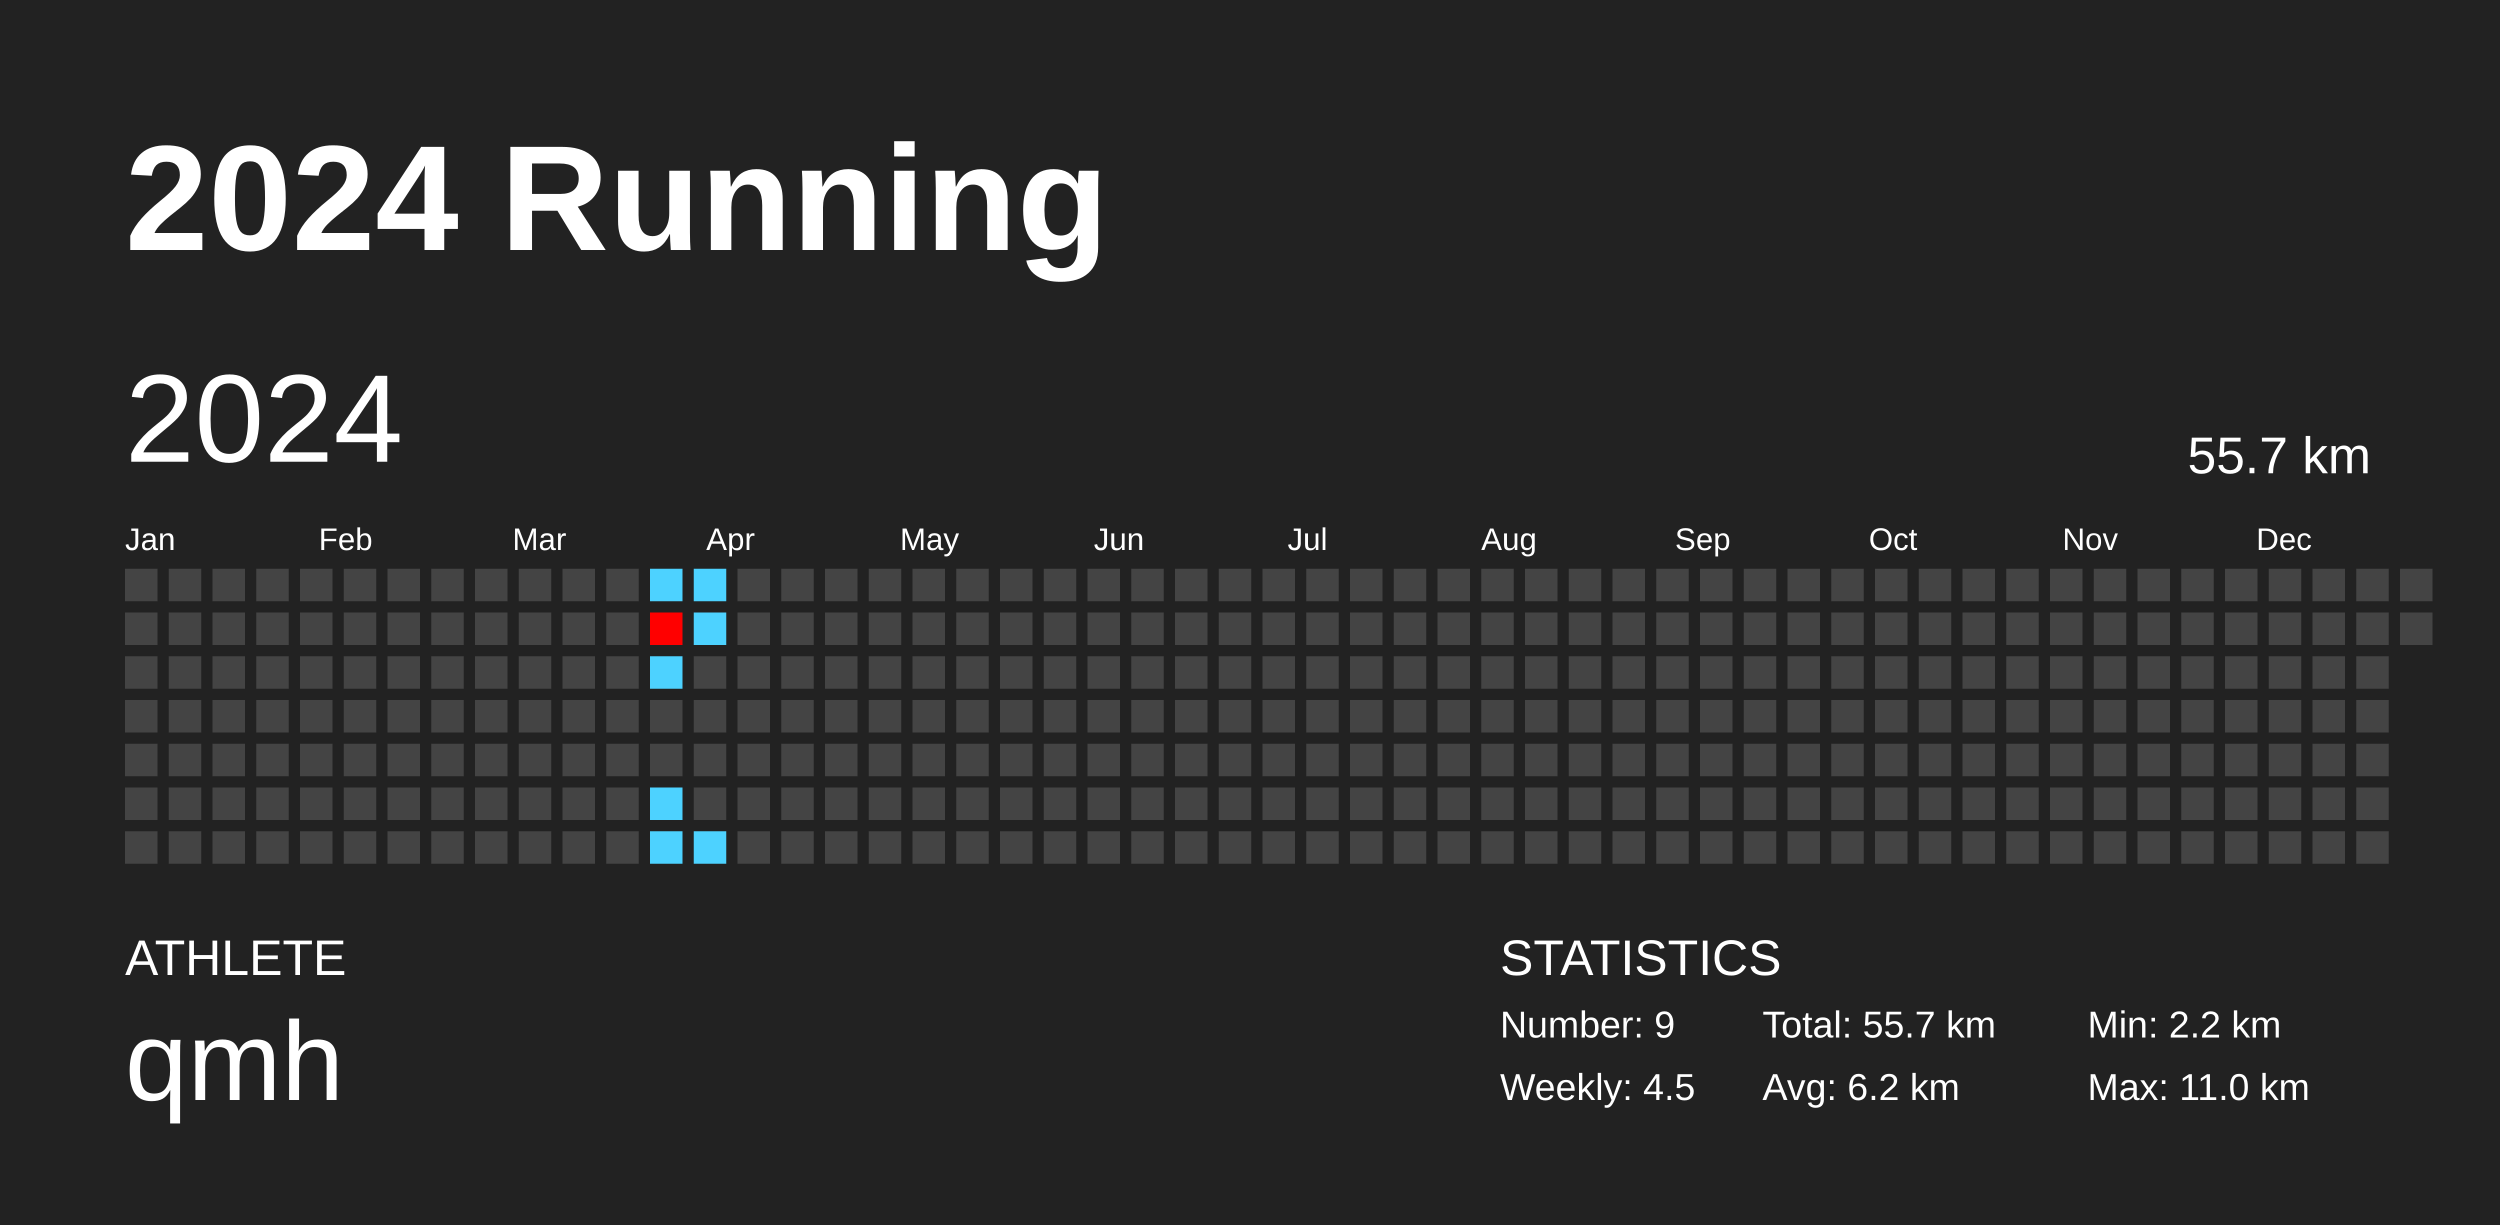
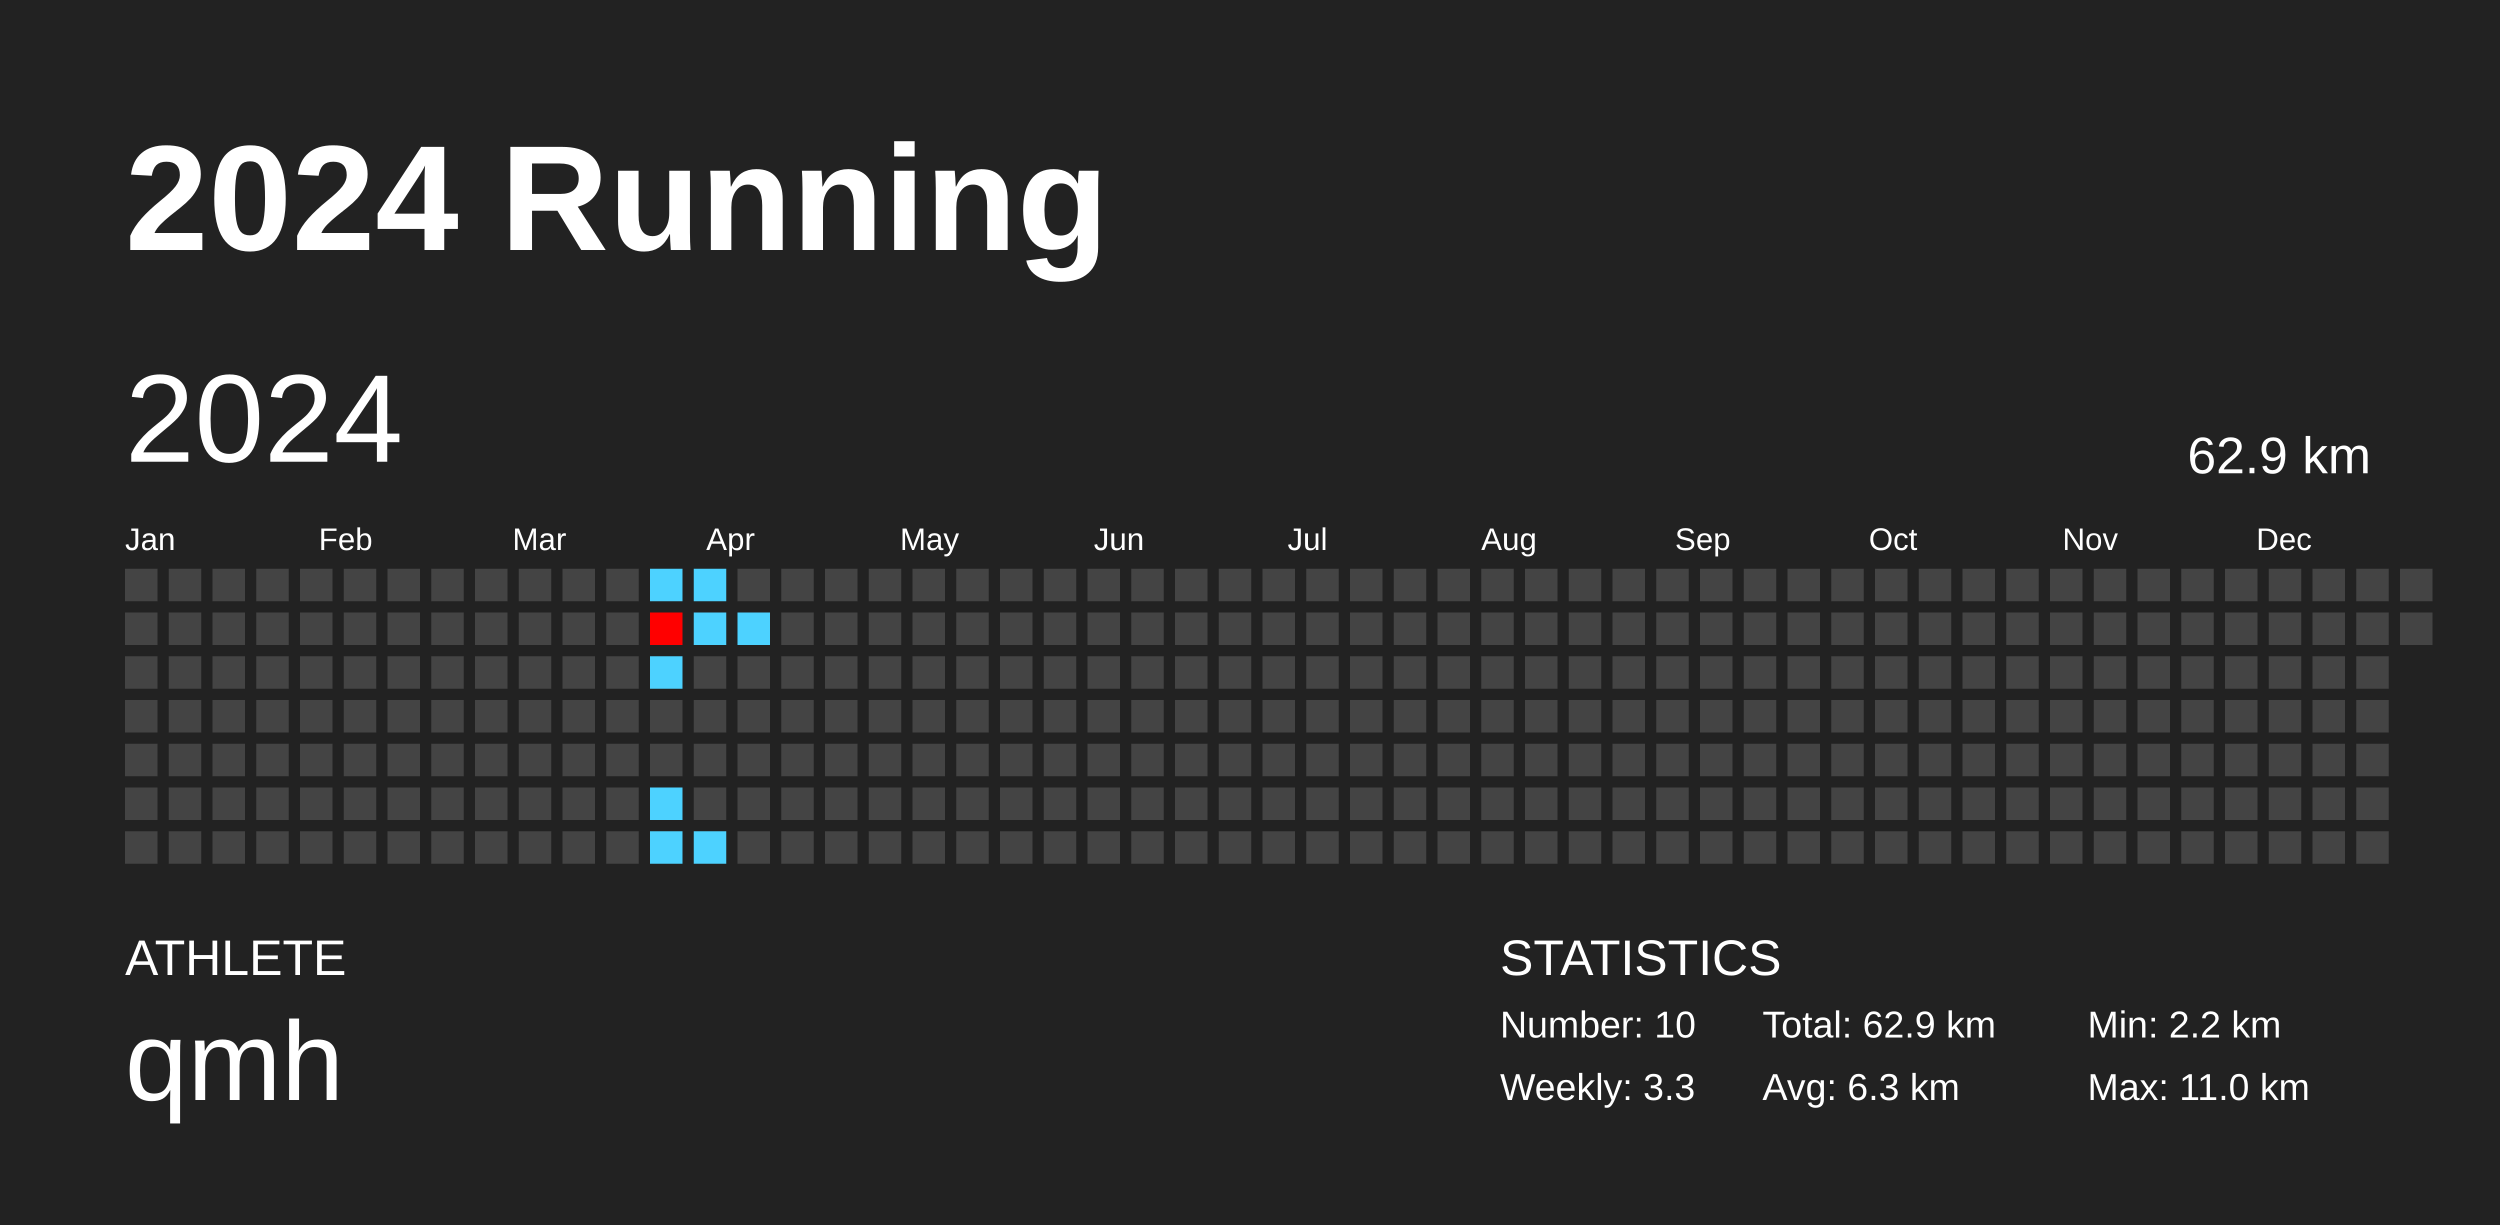
<svg xmlns="http://www.w3.org/2000/svg" baseProfile="full" height="98mm" version="1.1" viewBox="0,0,200,98" width="200mm">
  <defs />
  <rect fill="#222222" height="98" width="200" x="0" y="0" />
  <text fill="#FFFFFF" style="font-size:12px; font-family:Arial; font-weight:bold;" x="10" y="20">2024 Running</text>
  <text fill="#FFFFFF" style="font-size:4px; font-family:Arial" x="10" y="78">ATHLETE</text>
  <text fill="#FFFFFF" style="font-size:9px; font-family:Arial" x="10" y="88">qmh</text>
  <text fill="#FFFFFF" style="font-size:4px; font-family:Arial" x="120" y="78">STATISTICS</text>
-   <text fill="#FFFFFF" style="font-size:3px; font-family:Arial" x="120" y="83">Number: 9</text>
-   <text fill="#FFFFFF" style="font-size:3px; font-family:Arial" x="120" y="88">Weekly: 4.5</text>
-   <text fill="#FFFFFF" style="font-size:3px; font-family:Arial" x="141" y="83">Total: 55.7 km</text>
-   <text fill="#FFFFFF" style="font-size:3px; font-family:Arial" x="141" y="88">Avg: 6.2 km</text>
+   <text fill="#FFFFFF" style="font-size:3px; font-family:Arial" x="120" y="83">Number: 10</text>
+   <text fill="#FFFFFF" style="font-size:3px; font-family:Arial" x="120" y="88">Weekly: 3.3</text>
+   <text fill="#FFFFFF" style="font-size:3px; font-family:Arial" x="141" y="83">Total: 62.9 km</text>
+   <text fill="#FFFFFF" style="font-size:3px; font-family:Arial" x="141" y="88">Avg: 6.3 km</text>
  <text fill="#FFFFFF" style="font-size:3px; font-family:Arial" x="167" y="83">Min: 2.2 km</text>
  <text fill="#FFFFFF" style="font-size:3px; font-family:Arial" x="167" y="88">Max: 11.0 km</text>
  <text dominant-baseline="hanging" fill="#FFFFFF" style="font-size:10.0px; font-family:Arial;" x="10" y="30">2024</text>
-   <text dominant-baseline="hanging" fill="#FFFFFF" style="font-size:4.125px; font-family:Arial;" x="175" y="35">55.7 km</text>
+   <text dominant-baseline="hanging" fill="#FFFFFF" style="font-size:4.125px; font-family:Arial;" x="175" y="35">62.9 km</text>
  <text fill="#FFFFFF" style="font-size:2.5px; font-family:Arial" x="10.0" y="44">Jan</text>
  <text fill="#FFFFFF" style="font-size:2.5px; font-family:Arial" x="25.5" y="44">Feb</text>
  <text fill="#FFFFFF" style="font-size:2.5px; font-family:Arial" x="41.0" y="44">Mar</text>
  <text fill="#FFFFFF" style="font-size:2.5px; font-family:Arial" x="56.5" y="44">Apr</text>
  <text fill="#FFFFFF" style="font-size:2.5px; font-family:Arial" x="72.0" y="44">May</text>
  <text fill="#FFFFFF" style="font-size:2.5px; font-family:Arial" x="87.5" y="44">Jun</text>
  <text fill="#FFFFFF" style="font-size:2.5px; font-family:Arial" x="103.0" y="44">Jul</text>
  <text fill="#FFFFFF" style="font-size:2.5px; font-family:Arial" x="118.5" y="44">Aug</text>
  <text fill="#FFFFFF" style="font-size:2.5px; font-family:Arial" x="134.0" y="44">Sep</text>
  <text fill="#FFFFFF" style="font-size:2.5px; font-family:Arial" x="149.5" y="44">Oct</text>
  <text fill="#FFFFFF" style="font-size:2.5px; font-family:Arial" x="165.0" y="44">Nov</text>
  <text fill="#FFFFFF" style="font-size:2.5px; font-family:Arial" x="180.5" y="44">Dec</text>
  <rect fill="#444444" height="2.6" width="2.6" x="10.0" y="45.5" />
  <rect fill="#444444" height="2.6" width="2.6" x="10.0" y="49.0" />
  <rect fill="#444444" height="2.6" width="2.6" x="10.0" y="52.5" />
  <rect fill="#444444" height="2.6" width="2.6" x="10.0" y="56.0" />
  <rect fill="#444444" height="2.6" width="2.6" x="10.0" y="59.5" />
  <rect fill="#444444" height="2.6" width="2.6" x="10.0" y="63.0" />
  <rect fill="#444444" height="2.6" width="2.6" x="10.0" y="66.5" />
  <rect fill="#444444" height="2.6" width="2.6" x="13.5" y="45.5" />
  <rect fill="#444444" height="2.6" width="2.6" x="13.5" y="49.0" />
  <rect fill="#444444" height="2.6" width="2.6" x="13.5" y="52.5" />
  <rect fill="#444444" height="2.6" width="2.6" x="13.5" y="56.0" />
  <rect fill="#444444" height="2.6" width="2.6" x="13.5" y="59.5" />
  <rect fill="#444444" height="2.6" width="2.6" x="13.5" y="63.0" />
  <rect fill="#444444" height="2.6" width="2.6" x="13.5" y="66.5" />
  <rect fill="#444444" height="2.6" width="2.6" x="17.0" y="45.5" />
  <rect fill="#444444" height="2.6" width="2.6" x="17.0" y="49.0" />
  <rect fill="#444444" height="2.6" width="2.6" x="17.0" y="52.5" />
  <rect fill="#444444" height="2.6" width="2.6" x="17.0" y="56.0" />
  <rect fill="#444444" height="2.6" width="2.6" x="17.0" y="59.5" />
  <rect fill="#444444" height="2.6" width="2.6" x="17.0" y="63.0" />
  <rect fill="#444444" height="2.6" width="2.6" x="17.0" y="66.5" />
  <rect fill="#444444" height="2.6" width="2.6" x="20.5" y="45.5" />
  <rect fill="#444444" height="2.6" width="2.6" x="20.5" y="49.0" />
  <rect fill="#444444" height="2.6" width="2.6" x="20.5" y="52.5" />
  <rect fill="#444444" height="2.6" width="2.6" x="20.5" y="56.0" />
  <rect fill="#444444" height="2.6" width="2.6" x="20.5" y="59.5" />
  <rect fill="#444444" height="2.6" width="2.6" x="20.5" y="63.0" />
  <rect fill="#444444" height="2.6" width="2.6" x="20.5" y="66.5" />
  <rect fill="#444444" height="2.6" width="2.6" x="24.0" y="45.5" />
  <rect fill="#444444" height="2.6" width="2.6" x="24.0" y="49.0" />
  <rect fill="#444444" height="2.6" width="2.6" x="24.0" y="52.5" />
  <rect fill="#444444" height="2.6" width="2.6" x="24.0" y="56.0" />
  <rect fill="#444444" height="2.6" width="2.6" x="24.0" y="59.5" />
  <rect fill="#444444" height="2.6" width="2.6" x="24.0" y="63.0" />
  <rect fill="#444444" height="2.6" width="2.6" x="24.0" y="66.5" />
  <rect fill="#444444" height="2.6" width="2.6" x="27.5" y="45.5" />
  <rect fill="#444444" height="2.6" width="2.6" x="27.5" y="49.0" />
  <rect fill="#444444" height="2.6" width="2.6" x="27.5" y="52.5" />
  <rect fill="#444444" height="2.6" width="2.6" x="27.5" y="56.0" />
  <rect fill="#444444" height="2.6" width="2.6" x="27.5" y="59.5" />
  <rect fill="#444444" height="2.6" width="2.6" x="27.5" y="63.0" />
  <rect fill="#444444" height="2.6" width="2.6" x="27.5" y="66.5" />
  <rect fill="#444444" height="2.6" width="2.6" x="31.0" y="45.5" />
  <rect fill="#444444" height="2.6" width="2.6" x="31.0" y="49.0" />
  <rect fill="#444444" height="2.6" width="2.6" x="31.0" y="52.5" />
  <rect fill="#444444" height="2.6" width="2.6" x="31.0" y="56.0" />
  <rect fill="#444444" height="2.6" width="2.6" x="31.0" y="59.5" />
  <rect fill="#444444" height="2.6" width="2.6" x="31.0" y="63.0" />
  <rect fill="#444444" height="2.6" width="2.6" x="31.0" y="66.5" />
  <rect fill="#444444" height="2.6" width="2.6" x="34.5" y="45.5" />
  <rect fill="#444444" height="2.6" width="2.6" x="34.5" y="49.0" />
  <rect fill="#444444" height="2.6" width="2.6" x="34.5" y="52.5" />
  <rect fill="#444444" height="2.6" width="2.6" x="34.5" y="56.0" />
  <rect fill="#444444" height="2.6" width="2.6" x="34.5" y="59.5" />
  <rect fill="#444444" height="2.6" width="2.6" x="34.5" y="63.0" />
  <rect fill="#444444" height="2.6" width="2.6" x="34.5" y="66.5" />
  <rect fill="#444444" height="2.6" width="2.6" x="38.0" y="45.5" />
  <rect fill="#444444" height="2.6" width="2.6" x="38.0" y="49.0" />
  <rect fill="#444444" height="2.6" width="2.6" x="38.0" y="52.5" />
  <rect fill="#444444" height="2.6" width="2.6" x="38.0" y="56.0" />
  <rect fill="#444444" height="2.6" width="2.6" x="38.0" y="59.5" />
  <rect fill="#444444" height="2.6" width="2.6" x="38.0" y="63.0" />
  <rect fill="#444444" height="2.6" width="2.6" x="38.0" y="66.5" />
  <rect fill="#444444" height="2.6" width="2.6" x="41.5" y="45.5" />
  <rect fill="#444444" height="2.6" width="2.6" x="41.5" y="49.0" />
  <rect fill="#444444" height="2.6" width="2.6" x="41.5" y="52.5" />
  <rect fill="#444444" height="2.6" width="2.6" x="41.5" y="56.0" />
  <rect fill="#444444" height="2.6" width="2.6" x="41.5" y="59.5" />
  <rect fill="#444444" height="2.6" width="2.6" x="41.5" y="63.0" />
  <rect fill="#444444" height="2.6" width="2.6" x="41.5" y="66.5" />
  <rect fill="#444444" height="2.6" width="2.6" x="45.0" y="45.5" />
  <rect fill="#444444" height="2.6" width="2.6" x="45.0" y="49.0" />
  <rect fill="#444444" height="2.6" width="2.6" x="45.0" y="52.5" />
  <rect fill="#444444" height="2.6" width="2.6" x="45.0" y="56.0" />
  <rect fill="#444444" height="2.6" width="2.6" x="45.0" y="59.5" />
  <rect fill="#444444" height="2.6" width="2.6" x="45.0" y="63.0" />
  <rect fill="#444444" height="2.6" width="2.6" x="45.0" y="66.5" />
  <rect fill="#444444" height="2.6" width="2.6" x="48.5" y="45.5" />
  <rect fill="#444444" height="2.6" width="2.6" x="48.5" y="49.0" />
  <rect fill="#444444" height="2.6" width="2.6" x="48.5" y="52.5" />
  <rect fill="#444444" height="2.6" width="2.6" x="48.5" y="56.0" />
  <rect fill="#444444" height="2.6" width="2.6" x="48.5" y="59.5" />
  <rect fill="#444444" height="2.6" width="2.6" x="48.5" y="63.0" />
  <rect fill="#444444" height="2.6" width="2.6" x="48.5" y="66.5" />
  <rect fill="#4dd2ff" height="2.6" width="2.6" x="52.0" y="45.5" />
  <rect fill="#ff0000" height="2.6" width="2.6" x="52.0" y="49.0" />
  <rect fill="#4dd2ff" height="2.6" width="2.6" x="52.0" y="52.5" />
  <rect fill="#444444" height="2.6" width="2.6" x="52.0" y="56.0" />
  <rect fill="#444444" height="2.6" width="2.6" x="52.0" y="59.5" />
  <rect fill="#4dd2ff" height="2.6" width="2.6" x="52.0" y="63.0" />
  <rect fill="#4dd2ff" height="2.6" width="2.6" x="52.0" y="66.5" />
  <rect fill="#4dd2ff" height="2.6" width="2.6" x="55.5" y="45.5" />
  <rect fill="#4dd2ff" height="2.6" width="2.6" x="55.5" y="49.0" />
  <rect fill="#444444" height="2.6" width="2.6" x="55.5" y="52.5" />
  <rect fill="#444444" height="2.6" width="2.6" x="55.5" y="56.0" />
  <rect fill="#444444" height="2.6" width="2.6" x="55.5" y="59.5" />
  <rect fill="#444444" height="2.6" width="2.6" x="55.5" y="63.0" />
  <rect fill="#4dd2ff" height="2.6" width="2.6" x="55.5" y="66.5" />
  <rect fill="#444444" height="2.6" width="2.6" x="59.0" y="45.5" />
-   <rect fill="#444444" height="2.6" width="2.6" x="59.0" y="49.0" />
+   <rect fill="#4dd2ff" height="2.6" width="2.6" x="59.0" y="49.0" />
  <rect fill="#444444" height="2.6" width="2.6" x="59.0" y="52.5" />
  <rect fill="#444444" height="2.6" width="2.6" x="59.0" y="56.0" />
  <rect fill="#444444" height="2.6" width="2.6" x="59.0" y="59.5" />
  <rect fill="#444444" height="2.6" width="2.6" x="59.0" y="63.0" />
  <rect fill="#444444" height="2.6" width="2.6" x="59.0" y="66.5" />
  <rect fill="#444444" height="2.6" width="2.6" x="62.5" y="45.5" />
  <rect fill="#444444" height="2.6" width="2.6" x="62.5" y="49.0" />
  <rect fill="#444444" height="2.6" width="2.6" x="62.5" y="52.5" />
  <rect fill="#444444" height="2.6" width="2.6" x="62.5" y="56.0" />
  <rect fill="#444444" height="2.6" width="2.6" x="62.5" y="59.5" />
  <rect fill="#444444" height="2.6" width="2.6" x="62.5" y="63.0" />
  <rect fill="#444444" height="2.6" width="2.6" x="62.5" y="66.5" />
  <rect fill="#444444" height="2.6" width="2.6" x="66.0" y="45.5" />
  <rect fill="#444444" height="2.6" width="2.6" x="66.0" y="49.0" />
  <rect fill="#444444" height="2.6" width="2.6" x="66.0" y="52.5" />
  <rect fill="#444444" height="2.6" width="2.6" x="66.0" y="56.0" />
  <rect fill="#444444" height="2.6" width="2.6" x="66.0" y="59.5" />
  <rect fill="#444444" height="2.6" width="2.6" x="66.0" y="63.0" />
  <rect fill="#444444" height="2.6" width="2.6" x="66.0" y="66.5" />
  <rect fill="#444444" height="2.6" width="2.6" x="69.5" y="45.5" />
  <rect fill="#444444" height="2.6" width="2.6" x="69.5" y="49.0" />
  <rect fill="#444444" height="2.6" width="2.6" x="69.5" y="52.5" />
  <rect fill="#444444" height="2.6" width="2.6" x="69.5" y="56.0" />
  <rect fill="#444444" height="2.6" width="2.6" x="69.5" y="59.5" />
  <rect fill="#444444" height="2.6" width="2.6" x="69.5" y="63.0" />
  <rect fill="#444444" height="2.6" width="2.6" x="69.5" y="66.5" />
  <rect fill="#444444" height="2.6" width="2.6" x="73.0" y="45.5" />
  <rect fill="#444444" height="2.6" width="2.6" x="73.0" y="49.0" />
  <rect fill="#444444" height="2.6" width="2.6" x="73.0" y="52.5" />
  <rect fill="#444444" height="2.6" width="2.6" x="73.0" y="56.0" />
  <rect fill="#444444" height="2.6" width="2.6" x="73.0" y="59.5" />
  <rect fill="#444444" height="2.6" width="2.6" x="73.0" y="63.0" />
  <rect fill="#444444" height="2.6" width="2.6" x="73.0" y="66.5" />
  <rect fill="#444444" height="2.6" width="2.6" x="76.5" y="45.5" />
  <rect fill="#444444" height="2.6" width="2.6" x="76.5" y="49.0" />
  <rect fill="#444444" height="2.6" width="2.6" x="76.5" y="52.5" />
  <rect fill="#444444" height="2.6" width="2.6" x="76.5" y="56.0" />
  <rect fill="#444444" height="2.6" width="2.6" x="76.5" y="59.5" />
  <rect fill="#444444" height="2.6" width="2.6" x="76.5" y="63.0" />
  <rect fill="#444444" height="2.6" width="2.6" x="76.5" y="66.5" />
  <rect fill="#444444" height="2.6" width="2.6" x="80.0" y="45.5" />
  <rect fill="#444444" height="2.6" width="2.6" x="80.0" y="49.0" />
  <rect fill="#444444" height="2.6" width="2.6" x="80.0" y="52.5" />
  <rect fill="#444444" height="2.6" width="2.6" x="80.0" y="56.0" />
  <rect fill="#444444" height="2.6" width="2.6" x="80.0" y="59.5" />
  <rect fill="#444444" height="2.6" width="2.6" x="80.0" y="63.0" />
  <rect fill="#444444" height="2.6" width="2.6" x="80.0" y="66.5" />
  <rect fill="#444444" height="2.6" width="2.6" x="83.5" y="45.5" />
  <rect fill="#444444" height="2.6" width="2.6" x="83.5" y="49.0" />
  <rect fill="#444444" height="2.6" width="2.6" x="83.5" y="52.5" />
  <rect fill="#444444" height="2.6" width="2.6" x="83.5" y="56.0" />
  <rect fill="#444444" height="2.6" width="2.6" x="83.5" y="59.5" />
  <rect fill="#444444" height="2.6" width="2.6" x="83.5" y="63.0" />
  <rect fill="#444444" height="2.6" width="2.6" x="83.5" y="66.5" />
  <rect fill="#444444" height="2.6" width="2.6" x="87.0" y="45.5" />
  <rect fill="#444444" height="2.6" width="2.6" x="87.0" y="49.0" />
  <rect fill="#444444" height="2.6" width="2.6" x="87.0" y="52.5" />
  <rect fill="#444444" height="2.6" width="2.6" x="87.0" y="56.0" />
  <rect fill="#444444" height="2.6" width="2.6" x="87.0" y="59.5" />
  <rect fill="#444444" height="2.6" width="2.6" x="87.0" y="63.0" />
  <rect fill="#444444" height="2.6" width="2.6" x="87.0" y="66.5" />
  <rect fill="#444444" height="2.6" width="2.6" x="90.5" y="45.5" />
  <rect fill="#444444" height="2.6" width="2.6" x="90.5" y="49.0" />
  <rect fill="#444444" height="2.6" width="2.6" x="90.5" y="52.5" />
  <rect fill="#444444" height="2.6" width="2.6" x="90.5" y="56.0" />
  <rect fill="#444444" height="2.6" width="2.6" x="90.5" y="59.5" />
  <rect fill="#444444" height="2.6" width="2.6" x="90.5" y="63.0" />
  <rect fill="#444444" height="2.6" width="2.6" x="90.5" y="66.5" />
  <rect fill="#444444" height="2.6" width="2.6" x="94.0" y="45.5" />
  <rect fill="#444444" height="2.6" width="2.6" x="94.0" y="49.0" />
  <rect fill="#444444" height="2.6" width="2.6" x="94.0" y="52.5" />
  <rect fill="#444444" height="2.6" width="2.6" x="94.0" y="56.0" />
  <rect fill="#444444" height="2.6" width="2.6" x="94.0" y="59.5" />
  <rect fill="#444444" height="2.6" width="2.6" x="94.0" y="63.0" />
  <rect fill="#444444" height="2.6" width="2.6" x="94.0" y="66.5" />
  <rect fill="#444444" height="2.6" width="2.6" x="97.5" y="45.5" />
  <rect fill="#444444" height="2.6" width="2.6" x="97.5" y="49.0" />
  <rect fill="#444444" height="2.6" width="2.6" x="97.5" y="52.5" />
  <rect fill="#444444" height="2.6" width="2.6" x="97.5" y="56.0" />
  <rect fill="#444444" height="2.6" width="2.6" x="97.5" y="59.5" />
  <rect fill="#444444" height="2.6" width="2.6" x="97.5" y="63.0" />
  <rect fill="#444444" height="2.6" width="2.6" x="97.5" y="66.5" />
  <rect fill="#444444" height="2.6" width="2.6" x="101.0" y="45.5" />
  <rect fill="#444444" height="2.6" width="2.6" x="101.0" y="49.0" />
  <rect fill="#444444" height="2.6" width="2.6" x="101.0" y="52.5" />
  <rect fill="#444444" height="2.6" width="2.6" x="101.0" y="56.0" />
  <rect fill="#444444" height="2.6" width="2.6" x="101.0" y="59.5" />
  <rect fill="#444444" height="2.6" width="2.6" x="101.0" y="63.0" />
  <rect fill="#444444" height="2.6" width="2.6" x="101.0" y="66.5" />
  <rect fill="#444444" height="2.6" width="2.6" x="104.5" y="45.5" />
  <rect fill="#444444" height="2.6" width="2.6" x="104.5" y="49.0" />
  <rect fill="#444444" height="2.6" width="2.6" x="104.5" y="52.5" />
  <rect fill="#444444" height="2.6" width="2.6" x="104.5" y="56.0" />
  <rect fill="#444444" height="2.6" width="2.6" x="104.5" y="59.5" />
  <rect fill="#444444" height="2.6" width="2.6" x="104.5" y="63.0" />
  <rect fill="#444444" height="2.6" width="2.6" x="104.5" y="66.5" />
  <rect fill="#444444" height="2.6" width="2.6" x="108.0" y="45.5" />
  <rect fill="#444444" height="2.6" width="2.6" x="108.0" y="49.0" />
  <rect fill="#444444" height="2.6" width="2.6" x="108.0" y="52.5" />
  <rect fill="#444444" height="2.6" width="2.6" x="108.0" y="56.0" />
  <rect fill="#444444" height="2.6" width="2.6" x="108.0" y="59.5" />
  <rect fill="#444444" height="2.6" width="2.6" x="108.0" y="63.0" />
  <rect fill="#444444" height="2.6" width="2.6" x="108.0" y="66.5" />
  <rect fill="#444444" height="2.6" width="2.6" x="111.5" y="45.5" />
  <rect fill="#444444" height="2.6" width="2.6" x="111.5" y="49.0" />
  <rect fill="#444444" height="2.6" width="2.6" x="111.5" y="52.5" />
  <rect fill="#444444" height="2.6" width="2.6" x="111.5" y="56.0" />
  <rect fill="#444444" height="2.6" width="2.6" x="111.5" y="59.5" />
  <rect fill="#444444" height="2.6" width="2.6" x="111.5" y="63.0" />
  <rect fill="#444444" height="2.6" width="2.6" x="111.5" y="66.5" />
  <rect fill="#444444" height="2.6" width="2.6" x="115.0" y="45.5" />
  <rect fill="#444444" height="2.6" width="2.6" x="115.0" y="49.0" />
  <rect fill="#444444" height="2.6" width="2.6" x="115.0" y="52.5" />
  <rect fill="#444444" height="2.6" width="2.6" x="115.0" y="56.0" />
  <rect fill="#444444" height="2.6" width="2.6" x="115.0" y="59.5" />
  <rect fill="#444444" height="2.6" width="2.6" x="115.0" y="63.0" />
  <rect fill="#444444" height="2.6" width="2.6" x="115.0" y="66.5" />
  <rect fill="#444444" height="2.6" width="2.6" x="118.5" y="45.5" />
  <rect fill="#444444" height="2.6" width="2.6" x="118.5" y="49.0" />
  <rect fill="#444444" height="2.6" width="2.6" x="118.5" y="52.5" />
  <rect fill="#444444" height="2.6" width="2.6" x="118.5" y="56.0" />
  <rect fill="#444444" height="2.6" width="2.6" x="118.5" y="59.5" />
  <rect fill="#444444" height="2.6" width="2.6" x="118.5" y="63.0" />
  <rect fill="#444444" height="2.6" width="2.6" x="118.5" y="66.5" />
  <rect fill="#444444" height="2.6" width="2.6" x="122.0" y="45.5" />
  <rect fill="#444444" height="2.6" width="2.6" x="122.0" y="49.0" />
  <rect fill="#444444" height="2.6" width="2.6" x="122.0" y="52.5" />
  <rect fill="#444444" height="2.6" width="2.6" x="122.0" y="56.0" />
  <rect fill="#444444" height="2.6" width="2.6" x="122.0" y="59.5" />
  <rect fill="#444444" height="2.6" width="2.6" x="122.0" y="63.0" />
  <rect fill="#444444" height="2.6" width="2.6" x="122.0" y="66.5" />
  <rect fill="#444444" height="2.6" width="2.6" x="125.5" y="45.5" />
  <rect fill="#444444" height="2.6" width="2.6" x="125.5" y="49.0" />
  <rect fill="#444444" height="2.6" width="2.6" x="125.5" y="52.5" />
  <rect fill="#444444" height="2.6" width="2.6" x="125.5" y="56.0" />
  <rect fill="#444444" height="2.6" width="2.6" x="125.5" y="59.5" />
  <rect fill="#444444" height="2.6" width="2.6" x="125.5" y="63.0" />
  <rect fill="#444444" height="2.6" width="2.6" x="125.5" y="66.5" />
  <rect fill="#444444" height="2.6" width="2.6" x="129.0" y="45.5" />
  <rect fill="#444444" height="2.6" width="2.6" x="129.0" y="49.0" />
  <rect fill="#444444" height="2.6" width="2.6" x="129.0" y="52.5" />
  <rect fill="#444444" height="2.6" width="2.6" x="129.0" y="56.0" />
  <rect fill="#444444" height="2.6" width="2.6" x="129.0" y="59.5" />
  <rect fill="#444444" height="2.6" width="2.6" x="129.0" y="63.0" />
  <rect fill="#444444" height="2.6" width="2.6" x="129.0" y="66.5" />
  <rect fill="#444444" height="2.6" width="2.6" x="132.5" y="45.5" />
  <rect fill="#444444" height="2.6" width="2.6" x="132.5" y="49.0" />
  <rect fill="#444444" height="2.6" width="2.6" x="132.5" y="52.5" />
  <rect fill="#444444" height="2.6" width="2.6" x="132.5" y="56.0" />
  <rect fill="#444444" height="2.6" width="2.6" x="132.5" y="59.5" />
  <rect fill="#444444" height="2.6" width="2.6" x="132.5" y="63.0" />
  <rect fill="#444444" height="2.6" width="2.6" x="132.5" y="66.5" />
  <rect fill="#444444" height="2.6" width="2.6" x="136.0" y="45.5" />
  <rect fill="#444444" height="2.6" width="2.6" x="136.0" y="49.0" />
  <rect fill="#444444" height="2.6" width="2.6" x="136.0" y="52.5" />
  <rect fill="#444444" height="2.6" width="2.6" x="136.0" y="56.0" />
  <rect fill="#444444" height="2.6" width="2.6" x="136.0" y="59.5" />
  <rect fill="#444444" height="2.6" width="2.6" x="136.0" y="63.0" />
  <rect fill="#444444" height="2.6" width="2.6" x="136.0" y="66.5" />
  <rect fill="#444444" height="2.6" width="2.6" x="139.5" y="45.5" />
  <rect fill="#444444" height="2.6" width="2.6" x="139.5" y="49.0" />
  <rect fill="#444444" height="2.6" width="2.6" x="139.5" y="52.5" />
  <rect fill="#444444" height="2.6" width="2.6" x="139.5" y="56.0" />
  <rect fill="#444444" height="2.6" width="2.6" x="139.5" y="59.5" />
  <rect fill="#444444" height="2.6" width="2.6" x="139.5" y="63.0" />
  <rect fill="#444444" height="2.6" width="2.6" x="139.5" y="66.5" />
  <rect fill="#444444" height="2.6" width="2.6" x="143.0" y="45.5" />
  <rect fill="#444444" height="2.6" width="2.6" x="143.0" y="49.0" />
  <rect fill="#444444" height="2.6" width="2.6" x="143.0" y="52.5" />
  <rect fill="#444444" height="2.6" width="2.6" x="143.0" y="56.0" />
  <rect fill="#444444" height="2.6" width="2.6" x="143.0" y="59.5" />
  <rect fill="#444444" height="2.6" width="2.6" x="143.0" y="63.0" />
  <rect fill="#444444" height="2.6" width="2.6" x="143.0" y="66.5" />
  <rect fill="#444444" height="2.6" width="2.6" x="146.5" y="45.5" />
  <rect fill="#444444" height="2.6" width="2.6" x="146.5" y="49.0" />
  <rect fill="#444444" height="2.6" width="2.6" x="146.5" y="52.5" />
  <rect fill="#444444" height="2.6" width="2.6" x="146.5" y="56.0" />
  <rect fill="#444444" height="2.6" width="2.6" x="146.5" y="59.5" />
  <rect fill="#444444" height="2.6" width="2.6" x="146.5" y="63.0" />
  <rect fill="#444444" height="2.6" width="2.6" x="146.5" y="66.5" />
  <rect fill="#444444" height="2.6" width="2.6" x="150.0" y="45.5" />
  <rect fill="#444444" height="2.6" width="2.6" x="150.0" y="49.0" />
  <rect fill="#444444" height="2.6" width="2.6" x="150.0" y="52.5" />
  <rect fill="#444444" height="2.6" width="2.6" x="150.0" y="56.0" />
  <rect fill="#444444" height="2.6" width="2.6" x="150.0" y="59.5" />
  <rect fill="#444444" height="2.6" width="2.6" x="150.0" y="63.0" />
  <rect fill="#444444" height="2.6" width="2.6" x="150.0" y="66.5" />
  <rect fill="#444444" height="2.6" width="2.6" x="153.5" y="45.5" />
  <rect fill="#444444" height="2.6" width="2.6" x="153.5" y="49.0" />
  <rect fill="#444444" height="2.6" width="2.6" x="153.5" y="52.5" />
  <rect fill="#444444" height="2.6" width="2.6" x="153.5" y="56.0" />
  <rect fill="#444444" height="2.6" width="2.6" x="153.5" y="59.5" />
  <rect fill="#444444" height="2.6" width="2.6" x="153.5" y="63.0" />
  <rect fill="#444444" height="2.6" width="2.6" x="153.5" y="66.5" />
  <rect fill="#444444" height="2.6" width="2.6" x="157.0" y="45.5" />
  <rect fill="#444444" height="2.6" width="2.6" x="157.0" y="49.0" />
  <rect fill="#444444" height="2.6" width="2.6" x="157.0" y="52.5" />
  <rect fill="#444444" height="2.6" width="2.6" x="157.0" y="56.0" />
  <rect fill="#444444" height="2.6" width="2.6" x="157.0" y="59.5" />
  <rect fill="#444444" height="2.6" width="2.6" x="157.0" y="63.0" />
  <rect fill="#444444" height="2.6" width="2.6" x="157.0" y="66.5" />
  <rect fill="#444444" height="2.6" width="2.6" x="160.5" y="45.5" />
  <rect fill="#444444" height="2.6" width="2.6" x="160.5" y="49.0" />
  <rect fill="#444444" height="2.6" width="2.6" x="160.5" y="52.5" />
  <rect fill="#444444" height="2.6" width="2.6" x="160.5" y="56.0" />
  <rect fill="#444444" height="2.6" width="2.6" x="160.5" y="59.5" />
  <rect fill="#444444" height="2.6" width="2.6" x="160.5" y="63.0" />
  <rect fill="#444444" height="2.6" width="2.6" x="160.5" y="66.5" />
  <rect fill="#444444" height="2.6" width="2.6" x="164.0" y="45.5" />
  <rect fill="#444444" height="2.6" width="2.6" x="164.0" y="49.0" />
  <rect fill="#444444" height="2.6" width="2.6" x="164.0" y="52.5" />
  <rect fill="#444444" height="2.6" width="2.6" x="164.0" y="56.0" />
  <rect fill="#444444" height="2.6" width="2.6" x="164.0" y="59.5" />
  <rect fill="#444444" height="2.6" width="2.6" x="164.0" y="63.0" />
  <rect fill="#444444" height="2.6" width="2.6" x="164.0" y="66.5" />
  <rect fill="#444444" height="2.6" width="2.6" x="167.5" y="45.5" />
  <rect fill="#444444" height="2.6" width="2.6" x="167.5" y="49.0" />
  <rect fill="#444444" height="2.6" width="2.6" x="167.5" y="52.5" />
  <rect fill="#444444" height="2.6" width="2.6" x="167.5" y="56.0" />
  <rect fill="#444444" height="2.6" width="2.6" x="167.5" y="59.5" />
  <rect fill="#444444" height="2.6" width="2.6" x="167.5" y="63.0" />
  <rect fill="#444444" height="2.6" width="2.6" x="167.5" y="66.5" />
  <rect fill="#444444" height="2.6" width="2.6" x="171.0" y="45.5" />
  <rect fill="#444444" height="2.6" width="2.6" x="171.0" y="49.0" />
  <rect fill="#444444" height="2.6" width="2.6" x="171.0" y="52.5" />
  <rect fill="#444444" height="2.6" width="2.6" x="171.0" y="56.0" />
  <rect fill="#444444" height="2.6" width="2.6" x="171.0" y="59.5" />
  <rect fill="#444444" height="2.6" width="2.6" x="171.0" y="63.0" />
  <rect fill="#444444" height="2.6" width="2.6" x="171.0" y="66.5" />
  <rect fill="#444444" height="2.6" width="2.6" x="174.5" y="45.5" />
  <rect fill="#444444" height="2.6" width="2.6" x="174.5" y="49.0" />
  <rect fill="#444444" height="2.6" width="2.6" x="174.5" y="52.5" />
  <rect fill="#444444" height="2.6" width="2.6" x="174.5" y="56.0" />
  <rect fill="#444444" height="2.6" width="2.6" x="174.5" y="59.5" />
  <rect fill="#444444" height="2.6" width="2.6" x="174.5" y="63.0" />
  <rect fill="#444444" height="2.6" width="2.6" x="174.5" y="66.5" />
  <rect fill="#444444" height="2.6" width="2.6" x="178.0" y="45.5" />
  <rect fill="#444444" height="2.6" width="2.6" x="178.0" y="49.0" />
  <rect fill="#444444" height="2.6" width="2.6" x="178.0" y="52.5" />
  <rect fill="#444444" height="2.6" width="2.6" x="178.0" y="56.0" />
  <rect fill="#444444" height="2.6" width="2.6" x="178.0" y="59.5" />
  <rect fill="#444444" height="2.6" width="2.6" x="178.0" y="63.0" />
  <rect fill="#444444" height="2.6" width="2.6" x="178.0" y="66.5" />
  <rect fill="#444444" height="2.6" width="2.6" x="181.5" y="45.5" />
  <rect fill="#444444" height="2.6" width="2.6" x="181.5" y="49.0" />
  <rect fill="#444444" height="2.6" width="2.6" x="181.5" y="52.5" />
  <rect fill="#444444" height="2.6" width="2.6" x="181.5" y="56.0" />
  <rect fill="#444444" height="2.6" width="2.6" x="181.5" y="59.5" />
  <rect fill="#444444" height="2.6" width="2.6" x="181.5" y="63.0" />
  <rect fill="#444444" height="2.6" width="2.6" x="181.5" y="66.5" />
  <rect fill="#444444" height="2.6" width="2.6" x="185.0" y="45.5" />
  <rect fill="#444444" height="2.6" width="2.6" x="185.0" y="49.0" />
  <rect fill="#444444" height="2.6" width="2.6" x="185.0" y="52.5" />
  <rect fill="#444444" height="2.6" width="2.6" x="185.0" y="56.0" />
  <rect fill="#444444" height="2.6" width="2.6" x="185.0" y="59.5" />
  <rect fill="#444444" height="2.6" width="2.6" x="185.0" y="63.0" />
  <rect fill="#444444" height="2.6" width="2.6" x="185.0" y="66.5" />
  <rect fill="#444444" height="2.6" width="2.6" x="188.5" y="45.5" />
  <rect fill="#444444" height="2.6" width="2.6" x="188.5" y="49.0" />
  <rect fill="#444444" height="2.6" width="2.6" x="188.5" y="52.5" />
  <rect fill="#444444" height="2.6" width="2.6" x="188.5" y="56.0" />
  <rect fill="#444444" height="2.6" width="2.6" x="188.5" y="59.5" />
  <rect fill="#444444" height="2.6" width="2.6" x="188.5" y="63.0" />
  <rect fill="#444444" height="2.6" width="2.6" x="188.5" y="66.5" />
  <rect fill="#444444" height="2.6" width="2.6" x="192.0" y="45.5" />
  <rect fill="#444444" height="2.6" width="2.6" x="192.0" y="49.0" />
</svg>
